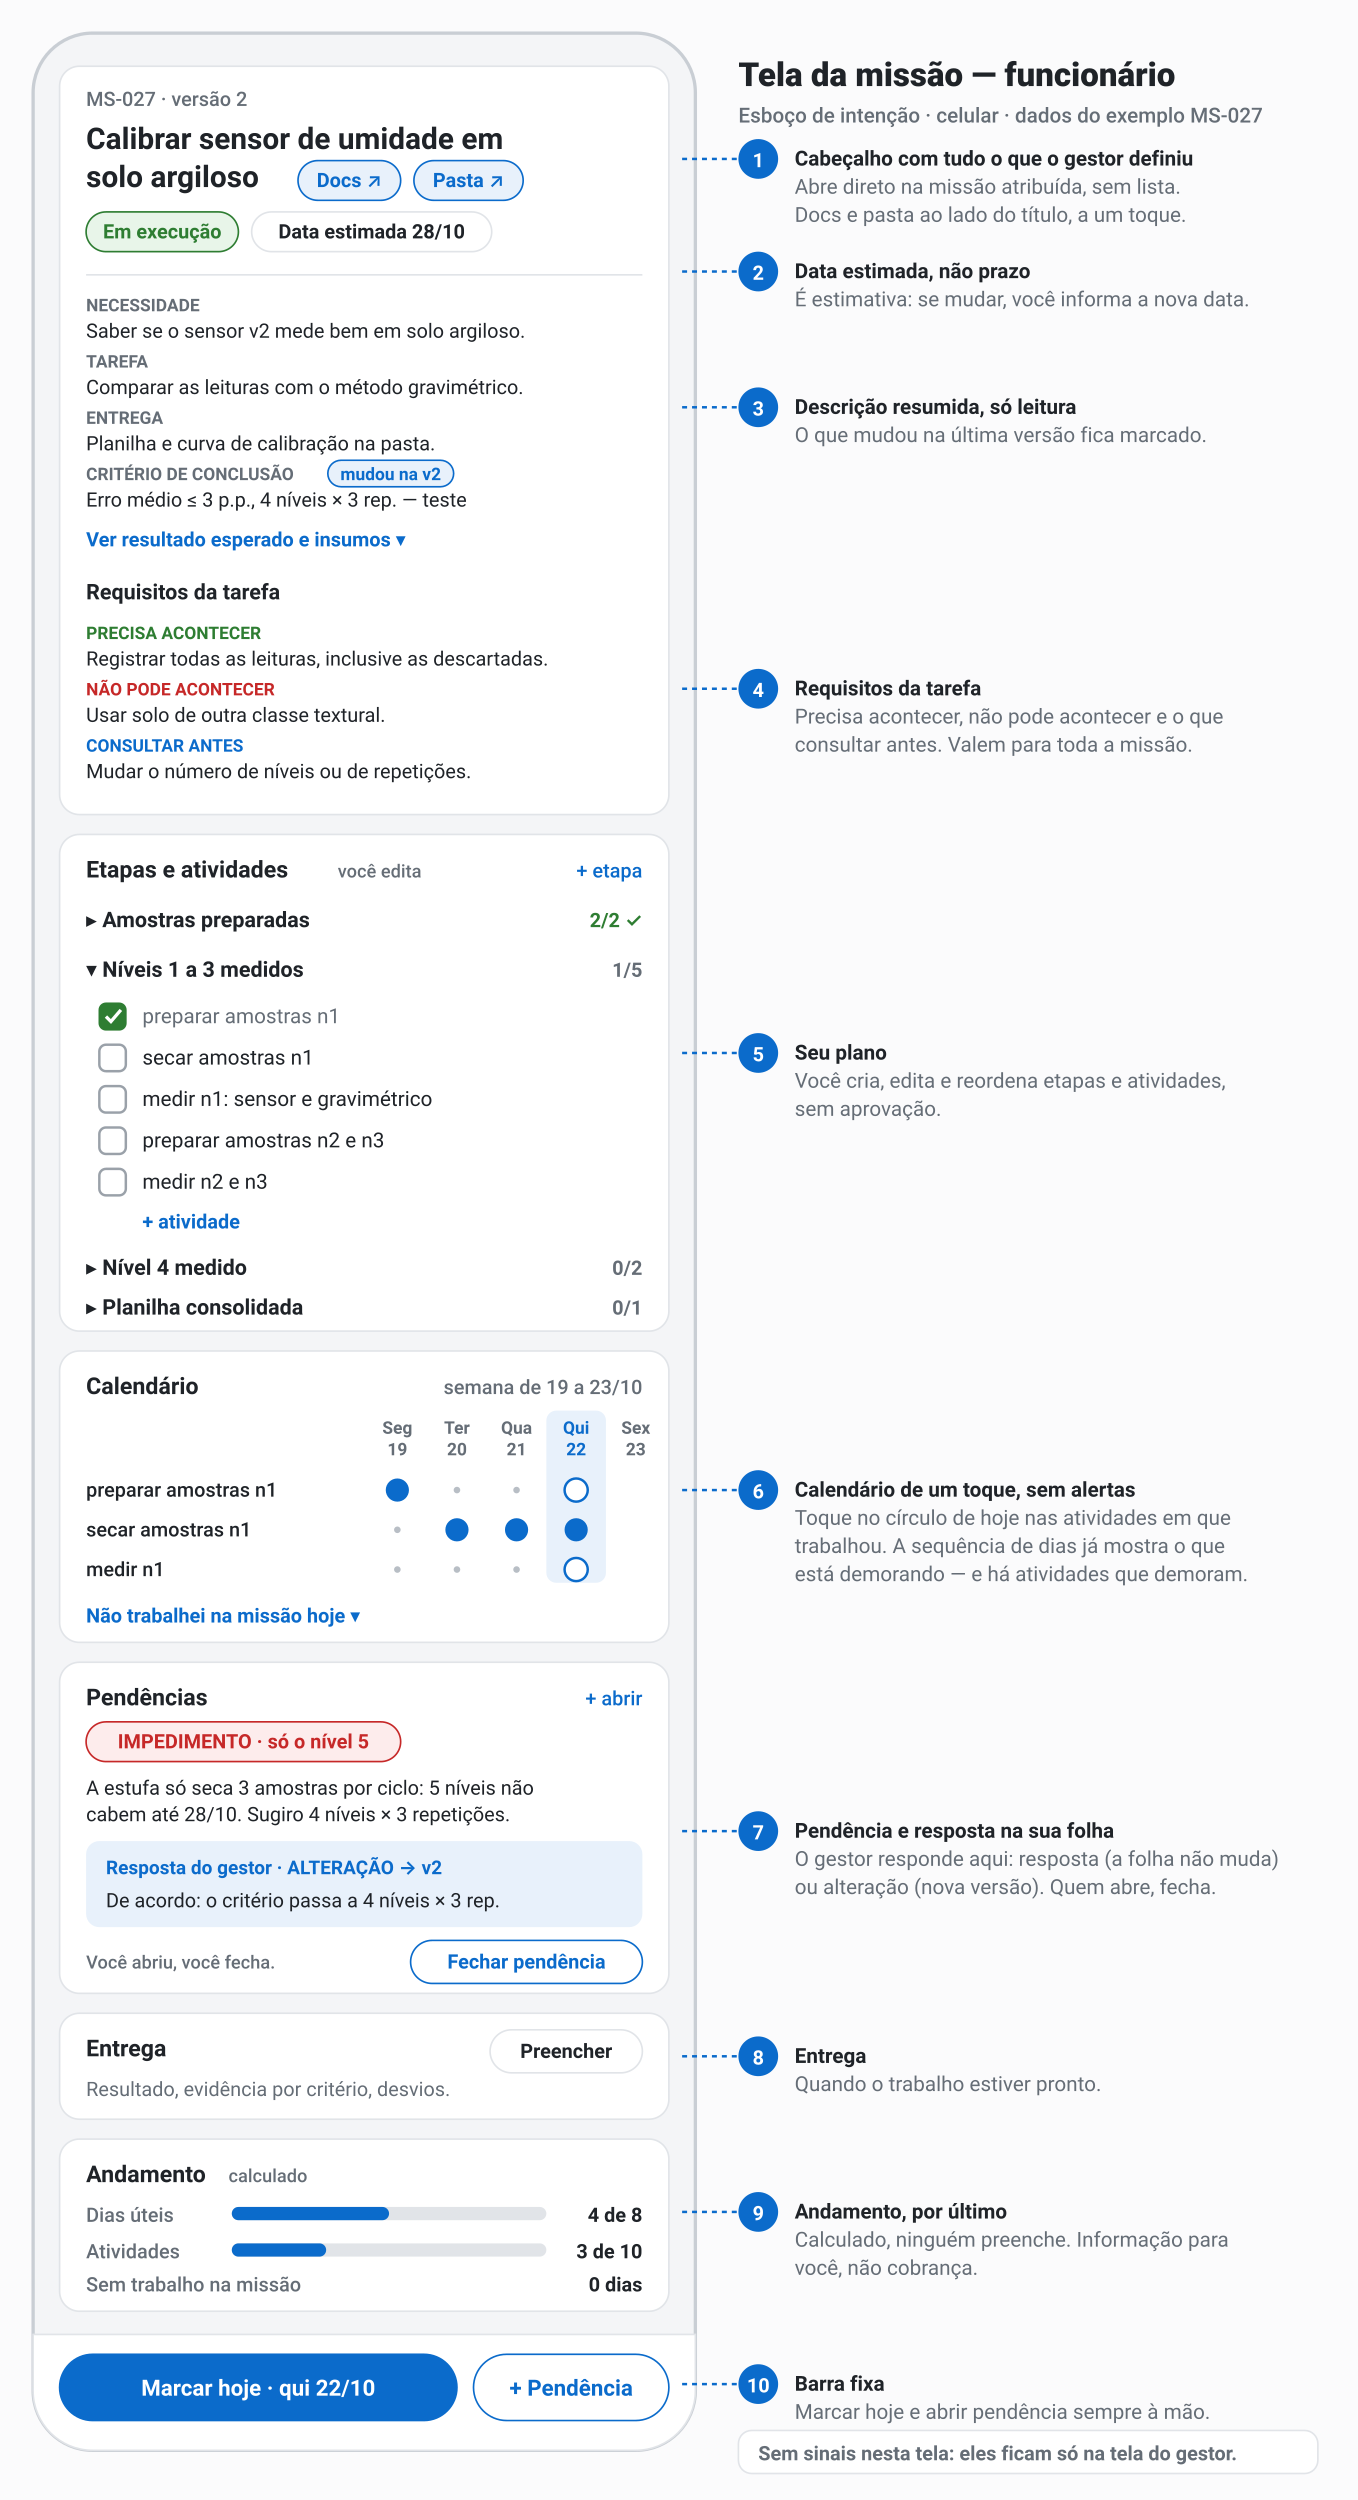
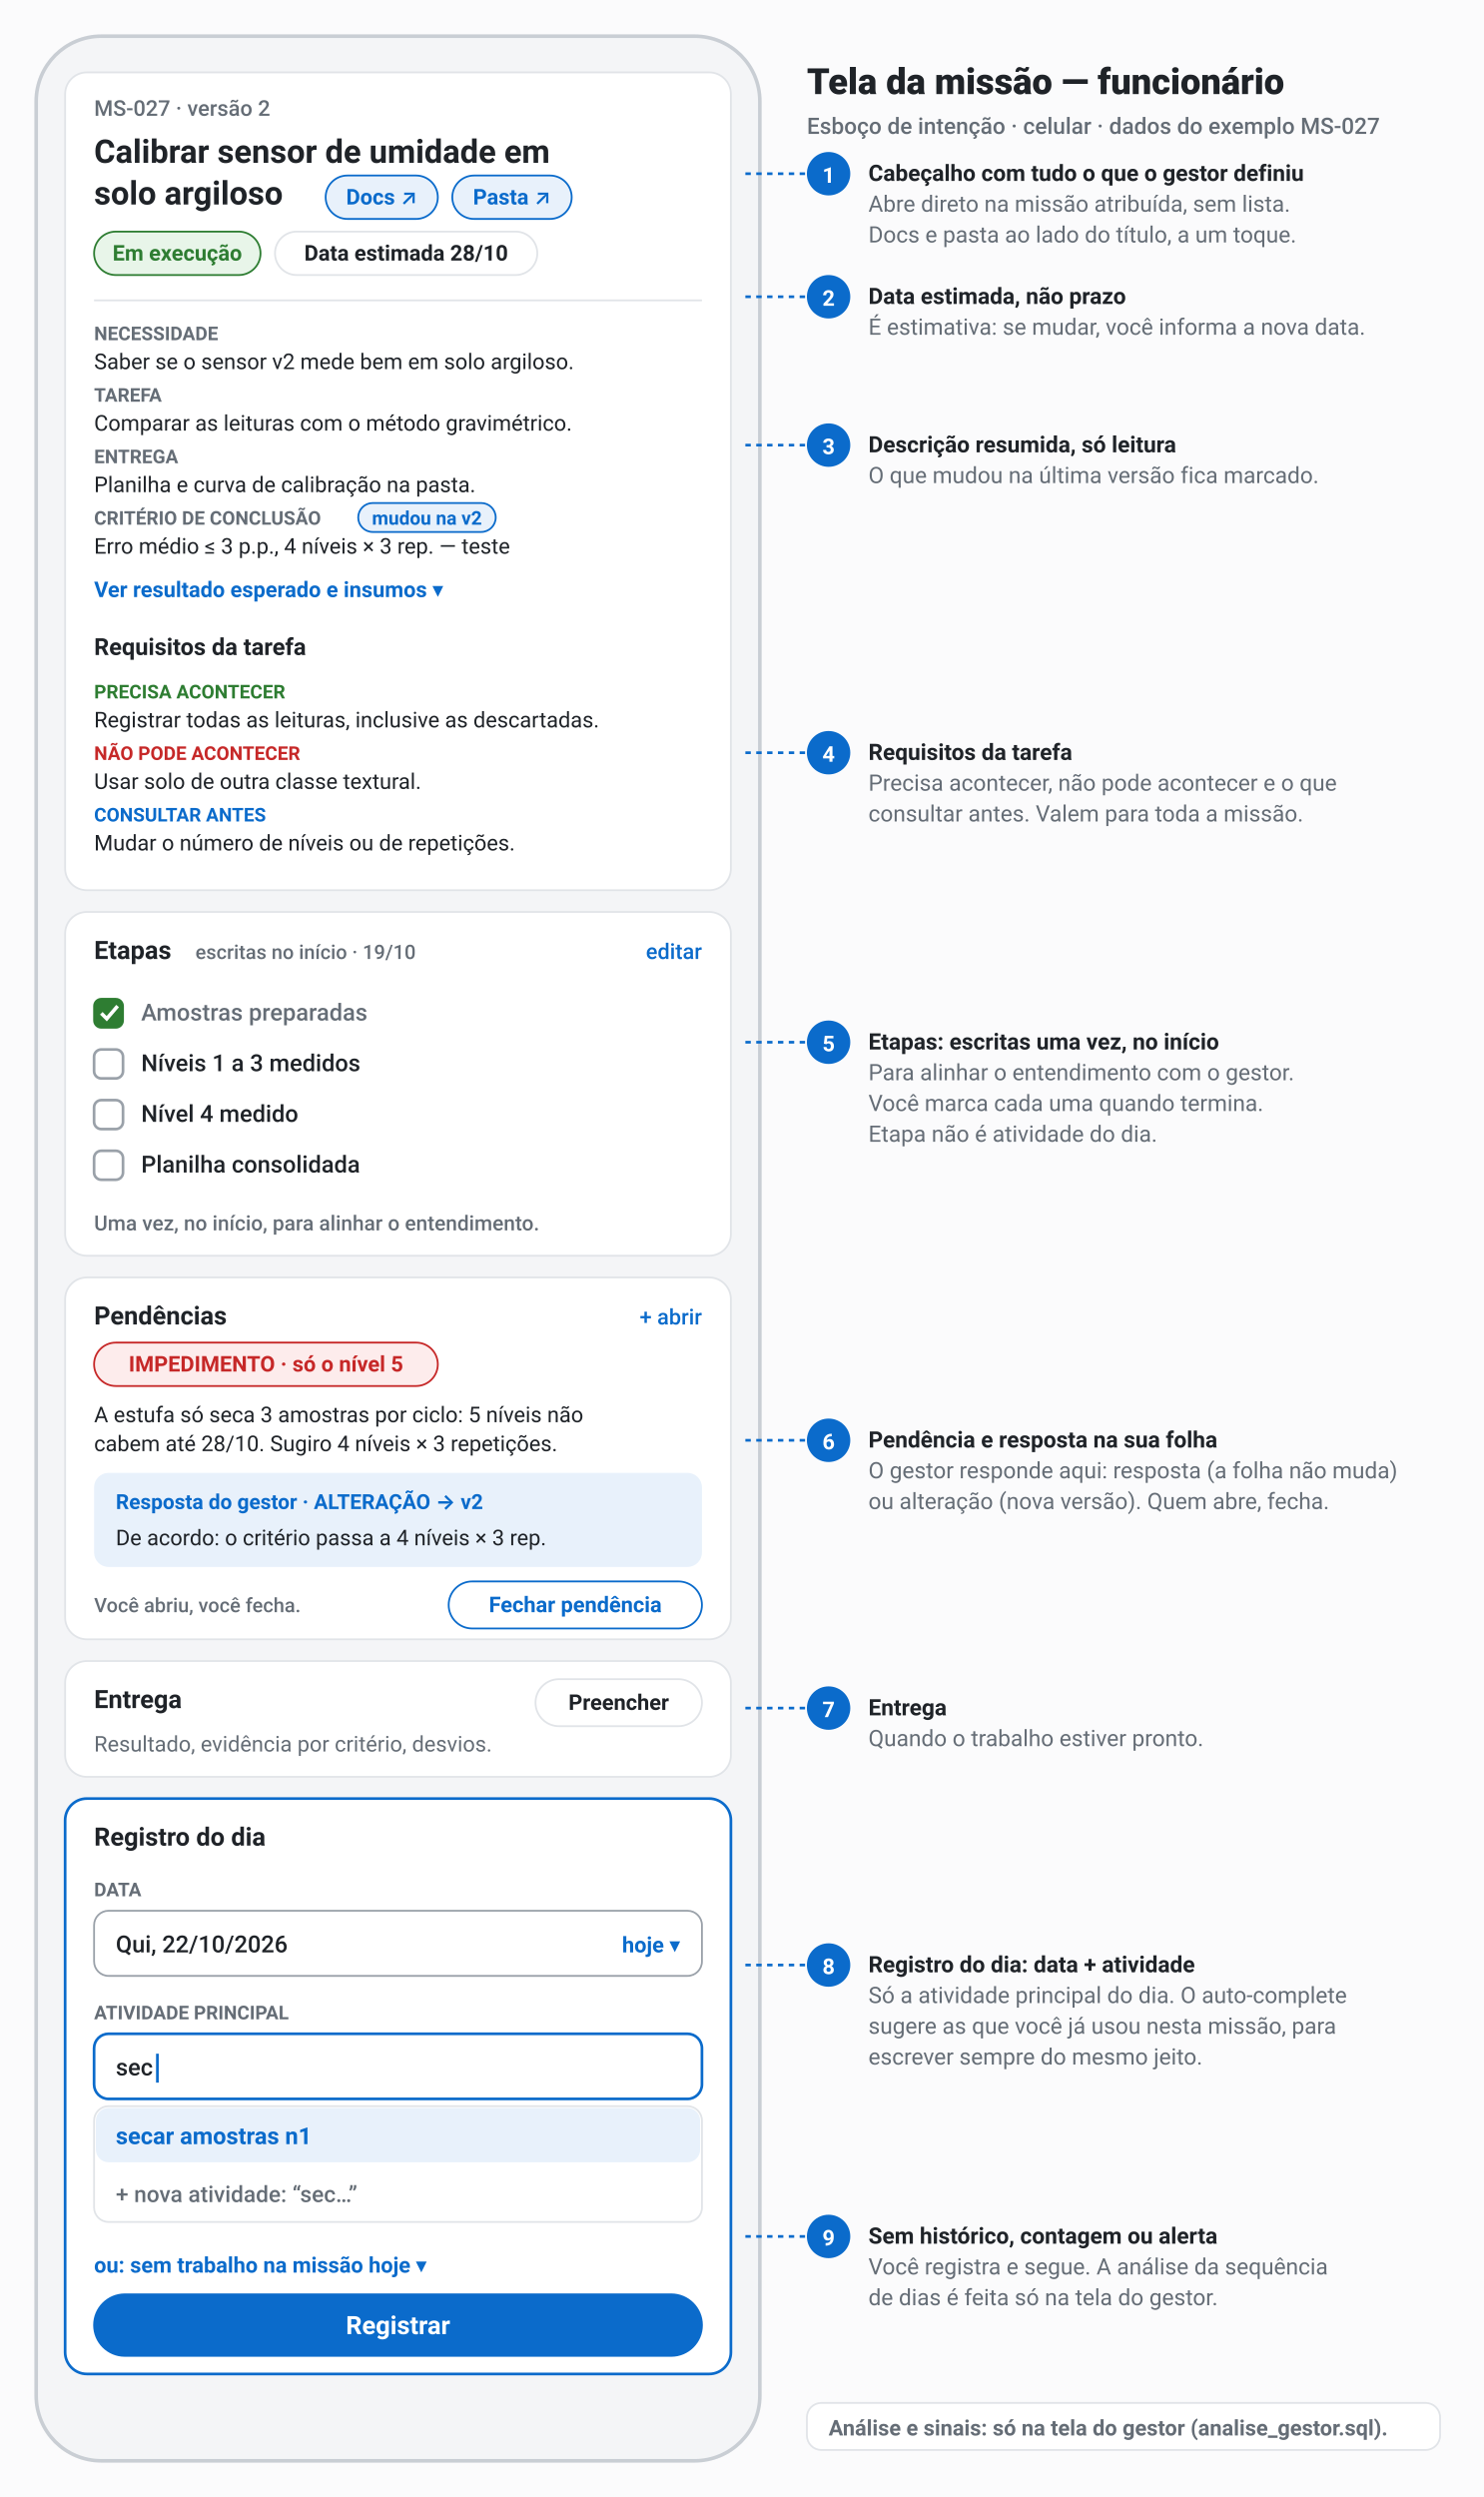
- <svg xmlns="http://www.w3.org/2000/svg" width="820" height="1510" viewBox="0 0 820 1510" font-family="system-ui, -apple-system, 'Segoe UI', Roboto, sans-serif">
-   <rect x="0" y="0" width="820" height="1510" rx="0" fill="#FBFBFC" stroke="#FBFBFC" stroke-width="1" />
-   <rect x="20" y="20" width="400" height="1460" rx="36" fill="#F4F5F7" stroke="#C9CED4" stroke-width="2" />
+ <svg xmlns="http://www.w3.org/2000/svg" width="820" height="1380" viewBox="0 0 820 1380" font-family="system-ui, -apple-system, 'Segoe UI', Roboto, sans-serif">
+   <rect x="0" y="0" width="820" height="1380" rx="0" fill="#FBFBFC" stroke="#FBFBFC" stroke-width="1" />
+   <rect x="20" y="20" width="400" height="1340" rx="36" fill="#F4F5F7" stroke="#C9CED4" stroke-width="2" />
  <rect x="36" y="40" width="368" height="452" rx="12" fill="#FFFFFF" stroke="#E1E4E8" stroke-width="1" />
  <text x="52" y="64" font-size="12" font-weight="500" fill="#656D76" text-anchor="start">MS-027 · versão 2</text>
  <text x="52" y="90" font-size="18" font-weight="700" fill="#1F2328" text-anchor="start">Calibrar sensor de umidade em</text>
  <text x="52" y="113" font-size="18" font-weight="700" fill="#1F2328" text-anchor="start">solo argiloso</text>
  <rect x="180" y="97" width="62" height="24" rx="12" fill="#E8F1FB" stroke="#0B6BCB" stroke-width="1" />
  <text x="211.0" y="113" font-size="12" font-weight="600" fill="#0B6BCB" text-anchor="middle">Docs ↗</text>
  <rect x="250" y="97" width="66" height="24" rx="12" fill="#E8F1FB" stroke="#0B6BCB" stroke-width="1" />
  <text x="283.0" y="113" font-size="12" font-weight="600" fill="#0B6BCB" text-anchor="middle">Pasta ↗</text>
  <rect x="52" y="128" width="92" height="24" rx="12" fill="#E8F5E9" stroke="#2E7D32" stroke-width="1" />
  <text x="98.0" y="144" font-size="12" font-weight="600" fill="#2E7D32" text-anchor="middle">Em execução</text>
  <rect x="152" y="128" width="145" height="24" rx="12" fill="#FFFFFF" stroke="#E1E4E8" stroke-width="1" />
  <text x="224.5" y="144" font-size="12" font-weight="600" fill="#1F2328" text-anchor="middle">Data estimada 28/10</text>
  <line x1="52" y1="166" x2="388" y2="166" stroke="#E1E4E8" />
  <text x="52" y="188" font-size="10.5" font-weight="700" fill="#656D76" text-anchor="start">NECESSIDADE</text>
  <text x="52" y="204" font-size="12" font-weight="400" fill="#1F2328" text-anchor="start">Saber se o sensor v2 mede bem em solo argiloso.</text>
  <text x="52" y="222" font-size="10.5" font-weight="700" fill="#656D76" text-anchor="start">TAREFA</text>
  <text x="52" y="238" font-size="12" font-weight="400" fill="#1F2328" text-anchor="start">Comparar as leituras com o método gravimétrico.</text>
  <text x="52" y="256" font-size="10.5" font-weight="700" fill="#656D76" text-anchor="start">ENTREGA</text>
  <text x="52" y="272" font-size="12" font-weight="400" fill="#1F2328" text-anchor="start">Planilha e curva de calibração na pasta.</text>
  <text x="52" y="290" font-size="10.5" font-weight="700" fill="#656D76" text-anchor="start">CRITÉRIO DE CONCLUSÃO</text>
  <text x="52" y="306" font-size="12" font-weight="400" fill="#1F2328" text-anchor="start">Erro médio ≤ 3 p.p., 4 níveis × 3 rep. — teste</text>
  <rect x="198" y="278" width="76" height="16" rx="8" fill="#E8F1FB" stroke="#0B6BCB" stroke-width="1" />
  <text x="236" y="290" font-size="10.5" font-weight="600" fill="#0B6BCB" text-anchor="middle">mudou na v2</text>
  <text x="52" y="330" font-size="12" font-weight="600" fill="#0B6BCB" text-anchor="start">Ver resultado esperado e insumos ▾</text>
  <text x="52" y="362" font-size="13" font-weight="700" fill="#1F2328" text-anchor="start">Requisitos da tarefa</text>
  <text x="52" y="386" font-size="10.5" font-weight="700" fill="#2E7D32" text-anchor="start">PRECISA ACONTECER</text>
  <text x="52" y="402" font-size="12" font-weight="400" fill="#1F2328" text-anchor="start">Registrar todas as leituras, inclusive as descartadas.</text>
  <text x="52" y="420" font-size="10.5" font-weight="700" fill="#C62828" text-anchor="start">NÃO PODE ACONTECER</text>
  <text x="52" y="436" font-size="12" font-weight="400" fill="#1F2328" text-anchor="start">Usar solo de outra classe textural.</text>
  <text x="52" y="454" font-size="10.5" font-weight="700" fill="#0B6BCB" text-anchor="start">CONSULTAR ANTES</text>
  <text x="52" y="470" font-size="12" font-weight="400" fill="#1F2328" text-anchor="start">Mudar o número de níveis ou de repetições.</text>
-   <rect x="36" y="504" width="368" height="300" rx="12" fill="#FFFFFF" stroke="#E1E4E8" stroke-width="1" />
-   <text x="52" y="530" font-size="14" font-weight="700" fill="#1F2328" text-anchor="start">Etapas e atividades</text>
-   <text x="388" y="530" font-size="12" font-weight="500" fill="#0B6BCB" text-anchor="end">+ etapa</text>
-   <text x="204" y="530" font-size="11" font-weight="500" fill="#656D76" text-anchor="start">você edita</text>
-   <text x="52" y="560" font-size="13" font-weight="700" fill="#1F2328" text-anchor="start">▸ Amostras preparadas</text>
-   <text x="388" y="560" font-size="12" font-weight="600" fill="#2E7D32" text-anchor="end">2/2 ✓</text>
-   <text x="52" y="590" font-size="13" font-weight="700" fill="#1F2328" text-anchor="start">▾ Níveis 1 a 3 medidos</text>
-   <text x="388" y="590" font-size="12" font-weight="600" fill="#656D76" text-anchor="end">1/5</text>
-   <rect x="60" y="606" width="16" height="16" rx="4" fill="#2E7D32" stroke="#2E7D32" stroke-width="1" />
-   <path d="M64 614 l3 3 l6 -7" stroke="#fff" stroke-width="2" fill="none" />
-   <text x="86" y="618" font-size="12.5" font-weight="400" fill="#656D76" text-anchor="start">preparar amostras n1</text>
-   <rect x="60" y="631" width="16" height="16" rx="4" fill="#FFFFFF" stroke="#9AA1A9" stroke-width="1.5" />
-   <text x="86" y="643" font-size="12.5" font-weight="400" fill="#1F2328" text-anchor="start">secar amostras n1</text>
-   <rect x="60" y="656" width="16" height="16" rx="4" fill="#FFFFFF" stroke="#9AA1A9" stroke-width="1.5" />
-   <text x="86" y="668" font-size="12.5" font-weight="400" fill="#1F2328" text-anchor="start">medir n1: sensor e gravimétrico</text>
-   <rect x="60" y="681" width="16" height="16" rx="4" fill="#FFFFFF" stroke="#9AA1A9" stroke-width="1.5" />
-   <text x="86" y="693" font-size="12.5" font-weight="400" fill="#1F2328" text-anchor="start">preparar amostras n2 e n3</text>
-   <rect x="60" y="706" width="16" height="16" rx="4" fill="#FFFFFF" stroke="#9AA1A9" stroke-width="1.5" />
-   <text x="86" y="718" font-size="12.5" font-weight="400" fill="#1F2328" text-anchor="start">medir n2 e n3</text>
-   <text x="86" y="742" font-size="12" font-weight="600" fill="#0B6BCB" text-anchor="start">+ atividade</text>
-   <text x="52" y="770" font-size="13" font-weight="700" fill="#1F2328" text-anchor="start">▸ Nível 4 medido</text>
-   <text x="388" y="770" font-size="12" font-weight="600" fill="#656D76" text-anchor="end">0/2</text>
-   <text x="52" y="794" font-size="13" font-weight="700" fill="#1F2328" text-anchor="start">▸ Planilha consolidada</text>
-   <text x="388" y="794" font-size="12" font-weight="600" fill="#656D76" text-anchor="end">0/1</text>
-   <rect x="36" y="816" width="368" height="176" rx="12" fill="#FFFFFF" stroke="#E1E4E8" stroke-width="1" />
-   <text x="52" y="842" font-size="14" font-weight="700" fill="#1F2328" text-anchor="start">Calendário</text>
-   <text x="388" y="842" font-size="12" font-weight="500" fill="#656D76" text-anchor="end">semana de 19 a 23/10</text>
-   <rect x="330" y="852" width="36" height="104" rx="6" fill="#E8F1FB" stroke="#E8F1FB" stroke-width="0" />
-   <text x="240.0" y="866" font-size="10.5" font-weight="600" fill="#656D76" text-anchor="middle">Seg</text>
-   <text x="240.0" y="879" font-size="10.5" font-weight="600" fill="#656D76" text-anchor="middle">19</text>
-   <text x="276.0" y="866" font-size="10.5" font-weight="600" fill="#656D76" text-anchor="middle">Ter</text>
-   <text x="276.0" y="879" font-size="10.5" font-weight="600" fill="#656D76" text-anchor="middle">20</text>
-   <text x="312.0" y="866" font-size="10.5" font-weight="600" fill="#656D76" text-anchor="middle">Qua</text>
-   <text x="312.0" y="879" font-size="10.5" font-weight="600" fill="#656D76" text-anchor="middle">21</text>
-   <text x="348.0" y="866" font-size="10.5" font-weight="600" fill="#0B6BCB" text-anchor="middle">Qui</text>
-   <text x="348.0" y="879" font-size="10.5" font-weight="600" fill="#0B6BCB" text-anchor="middle">22</text>
-   <text x="384.0" y="866" font-size="10.5" font-weight="600" fill="#656D76" text-anchor="middle">Sex</text>
-   <text x="384.0" y="879" font-size="10.5" font-weight="600" fill="#656D76" text-anchor="middle">23</text>
-   <text x="52" y="904" font-size="12" font-weight="500" fill="#1F2328" text-anchor="start">preparar amostras n1</text>
-   <circle cx="240.0" cy="900" r="7" fill="#0B6BCB" />
-   <circle cx="276.0" cy="900" r="2" fill="#B8BEC5" />
-   <circle cx="312.0" cy="900" r="2" fill="#B8BEC5" />
-   <circle cx="348.0" cy="900" r="7" fill="#fff" stroke="#0B6BCB" stroke-width="1.5" />
-   <text x="52" y="928" font-size="12" font-weight="500" fill="#1F2328" text-anchor="start">secar amostras n1</text>
-   <circle cx="240.0" cy="924" r="2" fill="#B8BEC5" />
-   <circle cx="276.0" cy="924" r="7" fill="#0B6BCB" />
-   <circle cx="312.0" cy="924" r="7" fill="#0B6BCB" />
-   <circle cx="348.0" cy="924" r="7" fill="#0B6BCB" />
-   <text x="52" y="952" font-size="12" font-weight="500" fill="#1F2328" text-anchor="start">medir n1</text>
-   <circle cx="240.0" cy="948" r="2" fill="#B8BEC5" />
-   <circle cx="276.0" cy="948" r="2" fill="#B8BEC5" />
-   <circle cx="312.0" cy="948" r="2" fill="#B8BEC5" />
-   <circle cx="348.0" cy="948" r="7" fill="#fff" stroke="#0B6BCB" stroke-width="1.5" />
-   <text x="52" y="980" font-size="12" font-weight="600" fill="#0B6BCB" text-anchor="start">Não trabalhei na missão hoje ▾</text>
-   <rect x="36" y="1004" width="368" height="200" rx="12" fill="#FFFFFF" stroke="#E1E4E8" stroke-width="1" />
-   <text x="52" y="1030" font-size="14" font-weight="700" fill="#1F2328" text-anchor="start">Pendências</text>
-   <text x="388" y="1030" font-size="12" font-weight="500" fill="#0B6BCB" text-anchor="end">+ abrir</text>
-   <rect x="52" y="1040" width="190" height="24" rx="12" fill="#FDECEC" stroke="#C62828" stroke-width="1" />
-   <text x="147.0" y="1056" font-size="12" font-weight="600" fill="#C62828" text-anchor="middle">IMPEDIMENTO · só o nível 5</text>
-   <text x="52" y="1084" font-size="12" font-weight="400" fill="#1F2328" text-anchor="start">A estufa só seca 3 amostras por ciclo: 5 níveis não</text>
-   <text x="52" y="1100" font-size="12" font-weight="400" fill="#1F2328" text-anchor="start">cabem até 28/10. Sugiro 4 níveis × 3 repetições.</text>
-   <rect x="52" y="1112" width="336" height="52" rx="8" fill="#E8F1FB" stroke="#E8F1FB" stroke-width="0" />
-   <text x="64" y="1132" font-size="11.5" font-weight="700" fill="#0B6BCB" text-anchor="start">Resposta do gestor · ALTERAÇÃO → v2</text>
-   <text x="64" y="1152" font-size="12" font-weight="400" fill="#1F2328" text-anchor="start">De acordo: o critério passa a 4 níveis × 3 rep.</text>
-   <rect x="248" y="1172" width="140" height="26" rx="13" fill="#FFFFFF" stroke="#0B6BCB" stroke-width="1" />
-   <text x="318" y="1189" font-size="12" font-weight="600" fill="#0B6BCB" text-anchor="middle">Fechar pendência</text>
-   <text x="52" y="1189" font-size="11" font-weight="500" fill="#656D76" text-anchor="start">Você abriu, você fecha.</text>
-   <rect x="36" y="1216" width="368" height="64" rx="12" fill="#FFFFFF" stroke="#E1E4E8" stroke-width="1" />
-   <text x="52" y="1242" font-size="14" font-weight="700" fill="#1F2328" text-anchor="start">Entrega</text>
-   <text x="52" y="1266" font-size="12" font-weight="400" fill="#656D76" text-anchor="start">Resultado, evidência por critério, desvios.</text>
-   <rect x="296" y="1226" width="92" height="26" rx="13" fill="#FFFFFF" stroke="#E1E4E8" stroke-width="1" />
-   <text x="342" y="1243" font-size="12" font-weight="600" fill="#1F2328" text-anchor="middle">Preencher</text>
-   <rect x="36" y="1292" width="368" height="104" rx="12" fill="#FFFFFF" stroke="#E1E4E8" stroke-width="1" />
-   <text x="52" y="1318" font-size="14" font-weight="700" fill="#1F2328" text-anchor="start">Andamento</text>
-   <text x="138" y="1318" font-size="11" font-weight="500" fill="#656D76" text-anchor="start">calculado</text>
-   <text x="52" y="1342" font-size="12" font-weight="500" fill="#656D76" text-anchor="start">Dias úteis</text>
-   <rect x="140" y="1333" width="190" height="8" rx="4" fill="#E1E4E8" stroke="#E1E4E8" stroke-width="0" />
-   <rect x="140" y="1333" width="95.0" height="8" rx="4" fill="#0B6BCB" stroke="#0B6BCB" stroke-width="0" />
-   <text x="388" y="1342" font-size="12" font-weight="600" fill="#1F2328" text-anchor="end">4 de 8</text>
-   <text x="52" y="1364" font-size="12" font-weight="500" fill="#656D76" text-anchor="start">Atividades</text>
-   <rect x="140" y="1355" width="190" height="8" rx="4" fill="#E1E4E8" stroke="#E1E4E8" stroke-width="0" />
-   <rect x="140" y="1355" width="57.0" height="8" rx="4" fill="#0B6BCB" stroke="#0B6BCB" stroke-width="0" />
-   <text x="388" y="1364" font-size="12" font-weight="600" fill="#1F2328" text-anchor="end">3 de 10</text>
-   <text x="52" y="1384" font-size="12" font-weight="500" fill="#656D76" text-anchor="start">Sem trabalho na missão</text>
-   <text x="388" y="1384" font-size="12" font-weight="600" fill="#1F2328" text-anchor="end">0 dias</text>
-   <path d="M20 1410 H420 V1444 a36 36 0 0 1 -36 36 H56 a36 36 0 0 1 -36 -36 Z" fill="#FFFFFF" stroke="#E1E4E8" />
-   <rect x="36" y="1422" width="240" height="40" rx="20" fill="#0B6BCB" stroke="#0B6BCB" stroke-width="1" />
-   <text x="156" y="1447" font-size="13.5" font-weight="700" fill="#FFFFFF" text-anchor="middle">Marcar hoje · qui 22/10</text>
-   <rect x="286" y="1422" width="118" height="40" rx="20" fill="#FFFFFF" stroke="#0B6BCB" stroke-width="1" />
-   <text x="345" y="1447" font-size="13.5" font-weight="700" fill="#0B6BCB" text-anchor="middle">+ Pendência</text>
+   <rect x="36" y="504" width="368" height="190" rx="12" fill="#FFFFFF" stroke="#E1E4E8" stroke-width="1" />
+   <text x="52" y="530" font-size="14" font-weight="700" fill="#1F2328" text-anchor="start">Etapas</text>
+   <text x="388" y="530" font-size="12" font-weight="500" fill="#0B6BCB" text-anchor="end">editar</text>
+   <text x="108" y="530" font-size="11" font-weight="500" fill="#656D76" text-anchor="start">escritas no início · 19/10</text>
+   <rect x="52" y="552" width="16" height="16" rx="4" fill="#2E7D32" stroke="#2E7D32" stroke-width="1" />
+   <path d="M56 560 l3 3 l6 -7" stroke="#fff" stroke-width="2" fill="none" />
+   <text x="78" y="564" font-size="13" font-weight="500" fill="#656D76" text-anchor="start">Amostras preparadas</text>
+   <rect x="52" y="580" width="16" height="16" rx="4" fill="#FFFFFF" stroke="#9AA1A9" stroke-width="1.5" />
+   <text x="78" y="592" font-size="13" font-weight="500" fill="#1F2328" text-anchor="start">Níveis 1 a 3 medidos</text>
+   <rect x="52" y="608" width="16" height="16" rx="4" fill="#FFFFFF" stroke="#9AA1A9" stroke-width="1.5" />
+   <text x="78" y="620" font-size="13" font-weight="500" fill="#1F2328" text-anchor="start">Nível 4 medido</text>
+   <rect x="52" y="636" width="16" height="16" rx="4" fill="#FFFFFF" stroke="#9AA1A9" stroke-width="1.5" />
+   <text x="78" y="648" font-size="13" font-weight="500" fill="#1F2328" text-anchor="start">Planilha consolidada</text>
+   <text x="52" y="680" font-size="11.5" font-weight="500" fill="#656D76" text-anchor="start">Uma vez, no início, para alinhar o entendimento.</text>
+   <rect x="36" y="706" width="368" height="200" rx="12" fill="#FFFFFF" stroke="#E1E4E8" stroke-width="1" />
+   <text x="52" y="732" font-size="14" font-weight="700" fill="#1F2328" text-anchor="start">Pendências</text>
+   <text x="388" y="732" font-size="12" font-weight="500" fill="#0B6BCB" text-anchor="end">+ abrir</text>
+   <rect x="52" y="742" width="190" height="24" rx="12" fill="#FDECEC" stroke="#C62828" stroke-width="1" />
+   <text x="147.0" y="758" font-size="12" font-weight="600" fill="#C62828" text-anchor="middle">IMPEDIMENTO · só o nível 5</text>
+   <text x="52" y="786" font-size="12" font-weight="400" fill="#1F2328" text-anchor="start">A estufa só seca 3 amostras por ciclo: 5 níveis não</text>
+   <text x="52" y="802" font-size="12" font-weight="400" fill="#1F2328" text-anchor="start">cabem até 28/10. Sugiro 4 níveis × 3 repetições.</text>
+   <rect x="52" y="814" width="336" height="52" rx="8" fill="#E8F1FB" stroke="#E8F1FB" stroke-width="0" />
+   <text x="64" y="834" font-size="11.5" font-weight="700" fill="#0B6BCB" text-anchor="start">Resposta do gestor · ALTERAÇÃO → v2</text>
+   <text x="64" y="854" font-size="12" font-weight="400" fill="#1F2328" text-anchor="start">De acordo: o critério passa a 4 níveis × 3 rep.</text>
+   <rect x="248" y="874" width="140" height="26" rx="13" fill="#FFFFFF" stroke="#0B6BCB" stroke-width="1" />
+   <text x="318" y="891" font-size="12" font-weight="600" fill="#0B6BCB" text-anchor="middle">Fechar pendência</text>
+   <text x="52" y="891" font-size="11" font-weight="500" fill="#656D76" text-anchor="start">Você abriu, você fecha.</text>
+   <rect x="36" y="918" width="368" height="64" rx="12" fill="#FFFFFF" stroke="#E1E4E8" stroke-width="1" />
+   <text x="52" y="944" font-size="14" font-weight="700" fill="#1F2328" text-anchor="start">Entrega</text>
+   <text x="52" y="968" font-size="12" font-weight="400" fill="#656D76" text-anchor="start">Resultado, evidência por critério, desvios.</text>
+   <rect x="296" y="928" width="92" height="26" rx="13" fill="#FFFFFF" stroke="#E1E4E8" stroke-width="1" />
+   <text x="342" y="945" font-size="12" font-weight="600" fill="#1F2328" text-anchor="middle">Preencher</text>
+   <rect x="36" y="994" width="368" height="318" rx="12" fill="#FFFFFF" stroke="#0B6BCB" stroke-width="1.5" />
+   <text x="52" y="1020" font-size="14" font-weight="700" fill="#1F2328" text-anchor="start">Registro do dia</text>
+   <text x="52" y="1048" font-size="10.5" font-weight="700" fill="#656D76" text-anchor="start">DATA</text>
+   <rect x="52" y="1056" width="336" height="36" rx="8" fill="#FFFFFF" stroke="#9AA1A9" stroke-width="1" />
+   <text x="64" y="1079" font-size="13" font-weight="500" fill="#1F2328" text-anchor="start">Qui, 22/10/2026</text>
+   <text x="376" y="1079" font-size="12" font-weight="600" fill="#0B6BCB" text-anchor="end">hoje ▾</text>
+   <text x="52" y="1116" font-size="10.5" font-weight="700" fill="#656D76" text-anchor="start">ATIVIDADE PRINCIPAL</text>
+   <rect x="52" y="1124" width="336" height="36" rx="8" fill="#FFFFFF" stroke="#0B6BCB" stroke-width="1.5" />
+   <text x="64" y="1147" font-size="13" font-weight="500" fill="#1F2328" text-anchor="start">sec</text>
+   <line x1="87" y1="1135" x2="87" y2="1151" stroke="#0B6BCB" stroke-width="1.5" />
+   <rect x="52" y="1164" width="336" height="64" rx="8" fill="#FFFFFF" stroke="#E1E4E8" stroke-width="1" />
+   <rect x="53" y="1165" width="334" height="30" rx="7" fill="#E8F1FB" stroke="#E8F1FB" stroke-width="0" />
+   <text x="64" y="1185" font-size="13" font-weight="600" fill="#0B6BCB" text-anchor="start">secar amostras n1</text>
+   <text x="64" y="1217" font-size="12.5" font-weight="500" fill="#656D76" text-anchor="start">+ nova atividade: “sec…”</text>
+   <text x="52" y="1256" font-size="12" font-weight="600" fill="#0B6BCB" text-anchor="start">ou: sem trabalho na missão hoje ▾</text>
+   <rect x="52" y="1268" width="336" height="34" rx="17" fill="#0B6BCB" stroke="#0B6BCB" stroke-width="1" />
+   <text x="220" y="1290" font-size="14" font-weight="700" fill="#FFFFFF" text-anchor="middle">Registrar</text>
  <text x="446" y="52" font-size="20" font-weight="800" fill="#1F2328" text-anchor="start">Tela da missão — funcionário</text>
  <text x="446" y="74" font-size="12.5" font-weight="500" fill="#656D76" text-anchor="start">Esboço de intenção · celular · dados do exemplo MS-027</text>
  <line x1="412" y1="96" x2="446" y2="96" stroke="#0B6BCB" stroke-width="1.5" stroke-dasharray="3 3" />
  <circle cx="458" cy="96" r="12" fill="#0B6BCB" />
  <text x="458" y="101" font-size="12" font-weight="700" fill="#FFFFFF" text-anchor="middle">1</text>
  <text x="480" y="100" font-size="12.5" font-weight="700" fill="#1F2328" text-anchor="start">Cabeçalho com tudo o que o gestor definiu</text>
  <text x="480" y="117" font-size="12.5" font-weight="400" fill="#656D76" text-anchor="start">Abre direto na missão atribuída, sem lista.</text>
  <text x="480" y="134" font-size="12.5" font-weight="400" fill="#656D76" text-anchor="start">Docs e pasta ao lado do título, a um toque.</text>
  <line x1="412" y1="164" x2="446" y2="164" stroke="#0B6BCB" stroke-width="1.5" stroke-dasharray="3 3" />
  <circle cx="458" cy="164" r="12" fill="#0B6BCB" />
  <text x="458" y="169" font-size="12" font-weight="700" fill="#FFFFFF" text-anchor="middle">2</text>
  <text x="480" y="168" font-size="12.5" font-weight="700" fill="#1F2328" text-anchor="start">Data estimada, não prazo</text>
  <text x="480" y="185" font-size="12.5" font-weight="400" fill="#656D76" text-anchor="start">É estimativa: se mudar, você informa a nova data.</text>
  <line x1="412" y1="246" x2="446" y2="246" stroke="#0B6BCB" stroke-width="1.5" stroke-dasharray="3 3" />
  <circle cx="458" cy="246" r="12" fill="#0B6BCB" />
  <text x="458" y="251" font-size="12" font-weight="700" fill="#FFFFFF" text-anchor="middle">3</text>
  <text x="480" y="250" font-size="12.5" font-weight="700" fill="#1F2328" text-anchor="start">Descrição resumida, só leitura</text>
  <text x="480" y="267" font-size="12.5" font-weight="400" fill="#656D76" text-anchor="start">O que mudou na última versão fica marcado.</text>
  <line x1="412" y1="416" x2="446" y2="416" stroke="#0B6BCB" stroke-width="1.5" stroke-dasharray="3 3" />
  <circle cx="458" cy="416" r="12" fill="#0B6BCB" />
  <text x="458" y="421" font-size="12" font-weight="700" fill="#FFFFFF" text-anchor="middle">4</text>
  <text x="480" y="420" font-size="12.5" font-weight="700" fill="#1F2328" text-anchor="start">Requisitos da tarefa</text>
  <text x="480" y="437" font-size="12.5" font-weight="400" fill="#656D76" text-anchor="start">Precisa acontecer, não pode acontecer e o que</text>
  <text x="480" y="454" font-size="12.5" font-weight="400" fill="#656D76" text-anchor="start">consultar antes. Valem para toda a missão.</text>
-   <line x1="412" y1="636" x2="446" y2="636" stroke="#0B6BCB" stroke-width="1.5" stroke-dasharray="3 3" />
-   <circle cx="458" cy="636" r="12" fill="#0B6BCB" />
-   <text x="458" y="641" font-size="12" font-weight="700" fill="#FFFFFF" text-anchor="middle">5</text>
-   <text x="480" y="640" font-size="12.5" font-weight="700" fill="#1F2328" text-anchor="start">Seu plano</text>
-   <text x="480" y="657" font-size="12.5" font-weight="400" fill="#656D76" text-anchor="start">Você cria, edita e reordena etapas e atividades,</text>
-   <text x="480" y="674" font-size="12.5" font-weight="400" fill="#656D76" text-anchor="start">sem aprovação.</text>
-   <line x1="412" y1="900" x2="446" y2="900" stroke="#0B6BCB" stroke-width="1.5" stroke-dasharray="3 3" />
-   <circle cx="458" cy="900" r="12" fill="#0B6BCB" />
-   <text x="458" y="905" font-size="12" font-weight="700" fill="#FFFFFF" text-anchor="middle">6</text>
-   <text x="480" y="904" font-size="12.5" font-weight="700" fill="#1F2328" text-anchor="start">Calendário de um toque, sem alertas</text>
-   <text x="480" y="921" font-size="12.5" font-weight="400" fill="#656D76" text-anchor="start">Toque no círculo de hoje nas atividades em que</text>
-   <text x="480" y="938" font-size="12.5" font-weight="400" fill="#656D76" text-anchor="start">trabalhou. A sequência de dias já mostra o que</text>
-   <text x="480" y="955" font-size="12.5" font-weight="400" fill="#656D76" text-anchor="start">está demorando — e há atividades que demoram.</text>
-   <line x1="412" y1="1106" x2="446" y2="1106" stroke="#0B6BCB" stroke-width="1.5" stroke-dasharray="3 3" />
-   <circle cx="458" cy="1106" r="12" fill="#0B6BCB" />
-   <text x="458" y="1111" font-size="12" font-weight="700" fill="#FFFFFF" text-anchor="middle">7</text>
-   <text x="480" y="1110" font-size="12.5" font-weight="700" fill="#1F2328" text-anchor="start">Pendência e resposta na sua folha</text>
-   <text x="480" y="1127" font-size="12.5" font-weight="400" fill="#656D76" text-anchor="start">O gestor responde aqui: resposta (a folha não muda)</text>
-   <text x="480" y="1144" font-size="12.5" font-weight="400" fill="#656D76" text-anchor="start">ou alteração (nova versão). Quem abre, fecha.</text>
-   <line x1="412" y1="1242" x2="446" y2="1242" stroke="#0B6BCB" stroke-width="1.5" stroke-dasharray="3 3" />
-   <circle cx="458" cy="1242" r="12" fill="#0B6BCB" />
-   <text x="458" y="1247" font-size="12" font-weight="700" fill="#FFFFFF" text-anchor="middle">8</text>
-   <text x="480" y="1246" font-size="12.5" font-weight="700" fill="#1F2328" text-anchor="start">Entrega</text>
-   <text x="480" y="1263" font-size="12.5" font-weight="400" fill="#656D76" text-anchor="start">Quando o trabalho estiver pronto.</text>
-   <line x1="412" y1="1336" x2="446" y2="1336" stroke="#0B6BCB" stroke-width="1.5" stroke-dasharray="3 3" />
-   <circle cx="458" cy="1336" r="12" fill="#0B6BCB" />
-   <text x="458" y="1341" font-size="12" font-weight="700" fill="#FFFFFF" text-anchor="middle">9</text>
-   <text x="480" y="1340" font-size="12.5" font-weight="700" fill="#1F2328" text-anchor="start">Andamento, por último</text>
-   <text x="480" y="1357" font-size="12.5" font-weight="400" fill="#656D76" text-anchor="start">Calculado, ninguém preenche. Informação para</text>
-   <text x="480" y="1374" font-size="12.5" font-weight="400" fill="#656D76" text-anchor="start">você, não cobrança.</text>
-   <line x1="412" y1="1440" x2="446" y2="1440" stroke="#0B6BCB" stroke-width="1.5" stroke-dasharray="3 3" />
-   <circle cx="458" cy="1440" r="12" fill="#0B6BCB" />
-   <text x="458" y="1445" font-size="12" font-weight="700" fill="#FFFFFF" text-anchor="middle">10</text>
-   <text x="480" y="1444" font-size="12.5" font-weight="700" fill="#1F2328" text-anchor="start">Barra fixa</text>
-   <text x="480" y="1461" font-size="12.5" font-weight="400" fill="#656D76" text-anchor="start">Marcar hoje e abrir pendência sempre à mão.</text>
-   <rect x="446" y="1468" width="350" height="26" rx="8" fill="#FFFFFF" stroke="#E1E4E8" stroke-width="1" />
-   <text x="458" y="1486" font-size="12" font-weight="600" fill="#656D76" text-anchor="start">Sem sinais nesta tela: eles ficam só na tela do gestor.</text>
+   <line x1="412" y1="576" x2="446" y2="576" stroke="#0B6BCB" stroke-width="1.5" stroke-dasharray="3 3" />
+   <circle cx="458" cy="576" r="12" fill="#0B6BCB" />
+   <text x="458" y="581" font-size="12" font-weight="700" fill="#FFFFFF" text-anchor="middle">5</text>
+   <text x="480" y="580" font-size="12.5" font-weight="700" fill="#1F2328" text-anchor="start">Etapas: escritas uma vez, no início</text>
+   <text x="480" y="597" font-size="12.5" font-weight="400" fill="#656D76" text-anchor="start">Para alinhar o entendimento com o gestor.</text>
+   <text x="480" y="614" font-size="12.5" font-weight="400" fill="#656D76" text-anchor="start">Você marca cada uma quando termina.</text>
+   <text x="480" y="631" font-size="12.5" font-weight="400" fill="#656D76" text-anchor="start">Etapa não é atividade do dia.</text>
+   <line x1="412" y1="796" x2="446" y2="796" stroke="#0B6BCB" stroke-width="1.5" stroke-dasharray="3 3" />
+   <circle cx="458" cy="796" r="12" fill="#0B6BCB" />
+   <text x="458" y="801" font-size="12" font-weight="700" fill="#FFFFFF" text-anchor="middle">6</text>
+   <text x="480" y="800" font-size="12.5" font-weight="700" fill="#1F2328" text-anchor="start">Pendência e resposta na sua folha</text>
+   <text x="480" y="817" font-size="12.5" font-weight="400" fill="#656D76" text-anchor="start">O gestor responde aqui: resposta (a folha não muda)</text>
+   <text x="480" y="834" font-size="12.5" font-weight="400" fill="#656D76" text-anchor="start">ou alteração (nova versão). Quem abre, fecha.</text>
+   <line x1="412" y1="944" x2="446" y2="944" stroke="#0B6BCB" stroke-width="1.5" stroke-dasharray="3 3" />
+   <circle cx="458" cy="944" r="12" fill="#0B6BCB" />
+   <text x="458" y="949" font-size="12" font-weight="700" fill="#FFFFFF" text-anchor="middle">7</text>
+   <text x="480" y="948" font-size="12.5" font-weight="700" fill="#1F2328" text-anchor="start">Entrega</text>
+   <text x="480" y="965" font-size="12.5" font-weight="400" fill="#656D76" text-anchor="start">Quando o trabalho estiver pronto.</text>
+   <line x1="412" y1="1086" x2="446" y2="1086" stroke="#0B6BCB" stroke-width="1.5" stroke-dasharray="3 3" />
+   <circle cx="458" cy="1086" r="12" fill="#0B6BCB" />
+   <text x="458" y="1091" font-size="12" font-weight="700" fill="#FFFFFF" text-anchor="middle">8</text>
+   <text x="480" y="1090" font-size="12.5" font-weight="700" fill="#1F2328" text-anchor="start">Registro do dia: data + atividade</text>
+   <text x="480" y="1107" font-size="12.5" font-weight="400" fill="#656D76" text-anchor="start">Só a atividade principal do dia. O auto-complete</text>
+   <text x="480" y="1124" font-size="12.5" font-weight="400" fill="#656D76" text-anchor="start">sugere as que você já usou nesta missão, para</text>
+   <text x="480" y="1141" font-size="12.5" font-weight="400" fill="#656D76" text-anchor="start">escrever sempre do mesmo jeito.</text>
+   <line x1="412" y1="1236" x2="446" y2="1236" stroke="#0B6BCB" stroke-width="1.5" stroke-dasharray="3 3" />
+   <circle cx="458" cy="1236" r="12" fill="#0B6BCB" />
+   <text x="458" y="1241" font-size="12" font-weight="700" fill="#FFFFFF" text-anchor="middle">9</text>
+   <text x="480" y="1240" font-size="12.5" font-weight="700" fill="#1F2328" text-anchor="start">Sem histórico, contagem ou alerta</text>
+   <text x="480" y="1257" font-size="12.5" font-weight="400" fill="#656D76" text-anchor="start">Você registra e segue. A análise da sequência</text>
+   <text x="480" y="1274" font-size="12.5" font-weight="400" fill="#656D76" text-anchor="start">de dias é feita só na tela do gestor.</text>
+   <rect x="446" y="1328" width="350" height="26" rx="8" fill="#FFFFFF" stroke="#E1E4E8" stroke-width="1" />
+   <text x="458" y="1346" font-size="12" font-weight="600" fill="#656D76" text-anchor="start">Análise e sinais: só na tela do gestor (analise_gestor.sql).</text>
</svg>
